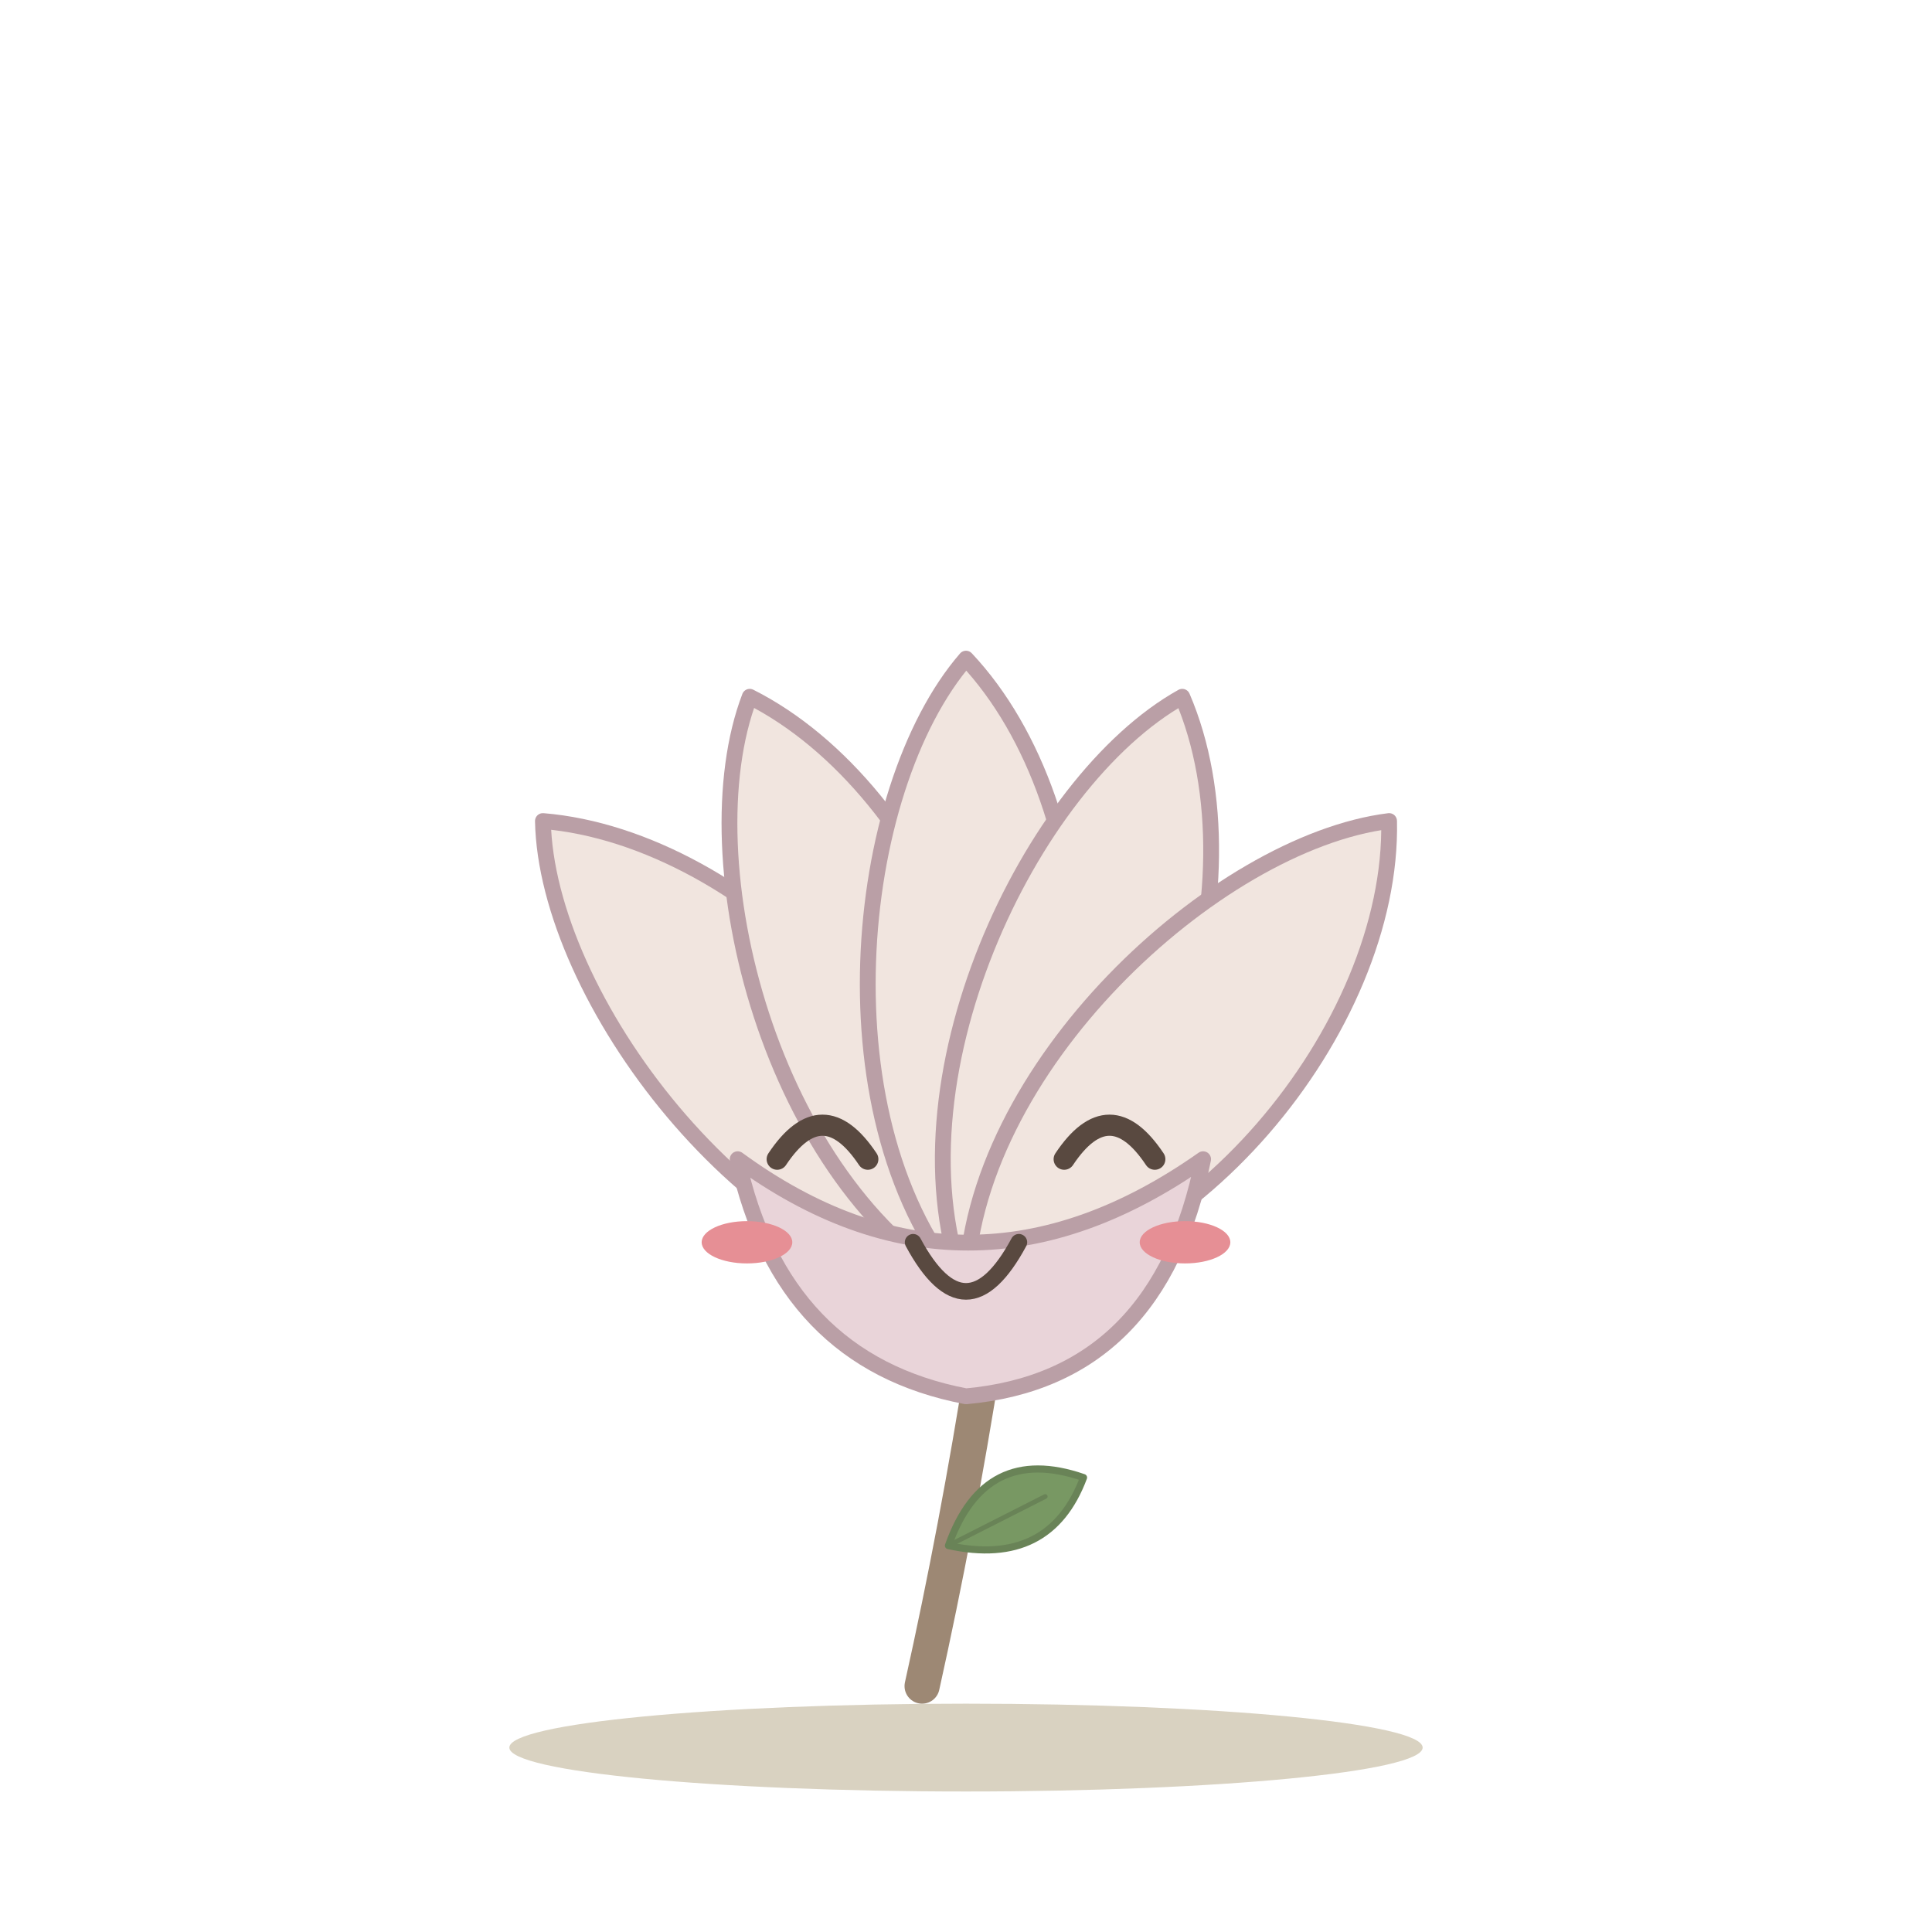
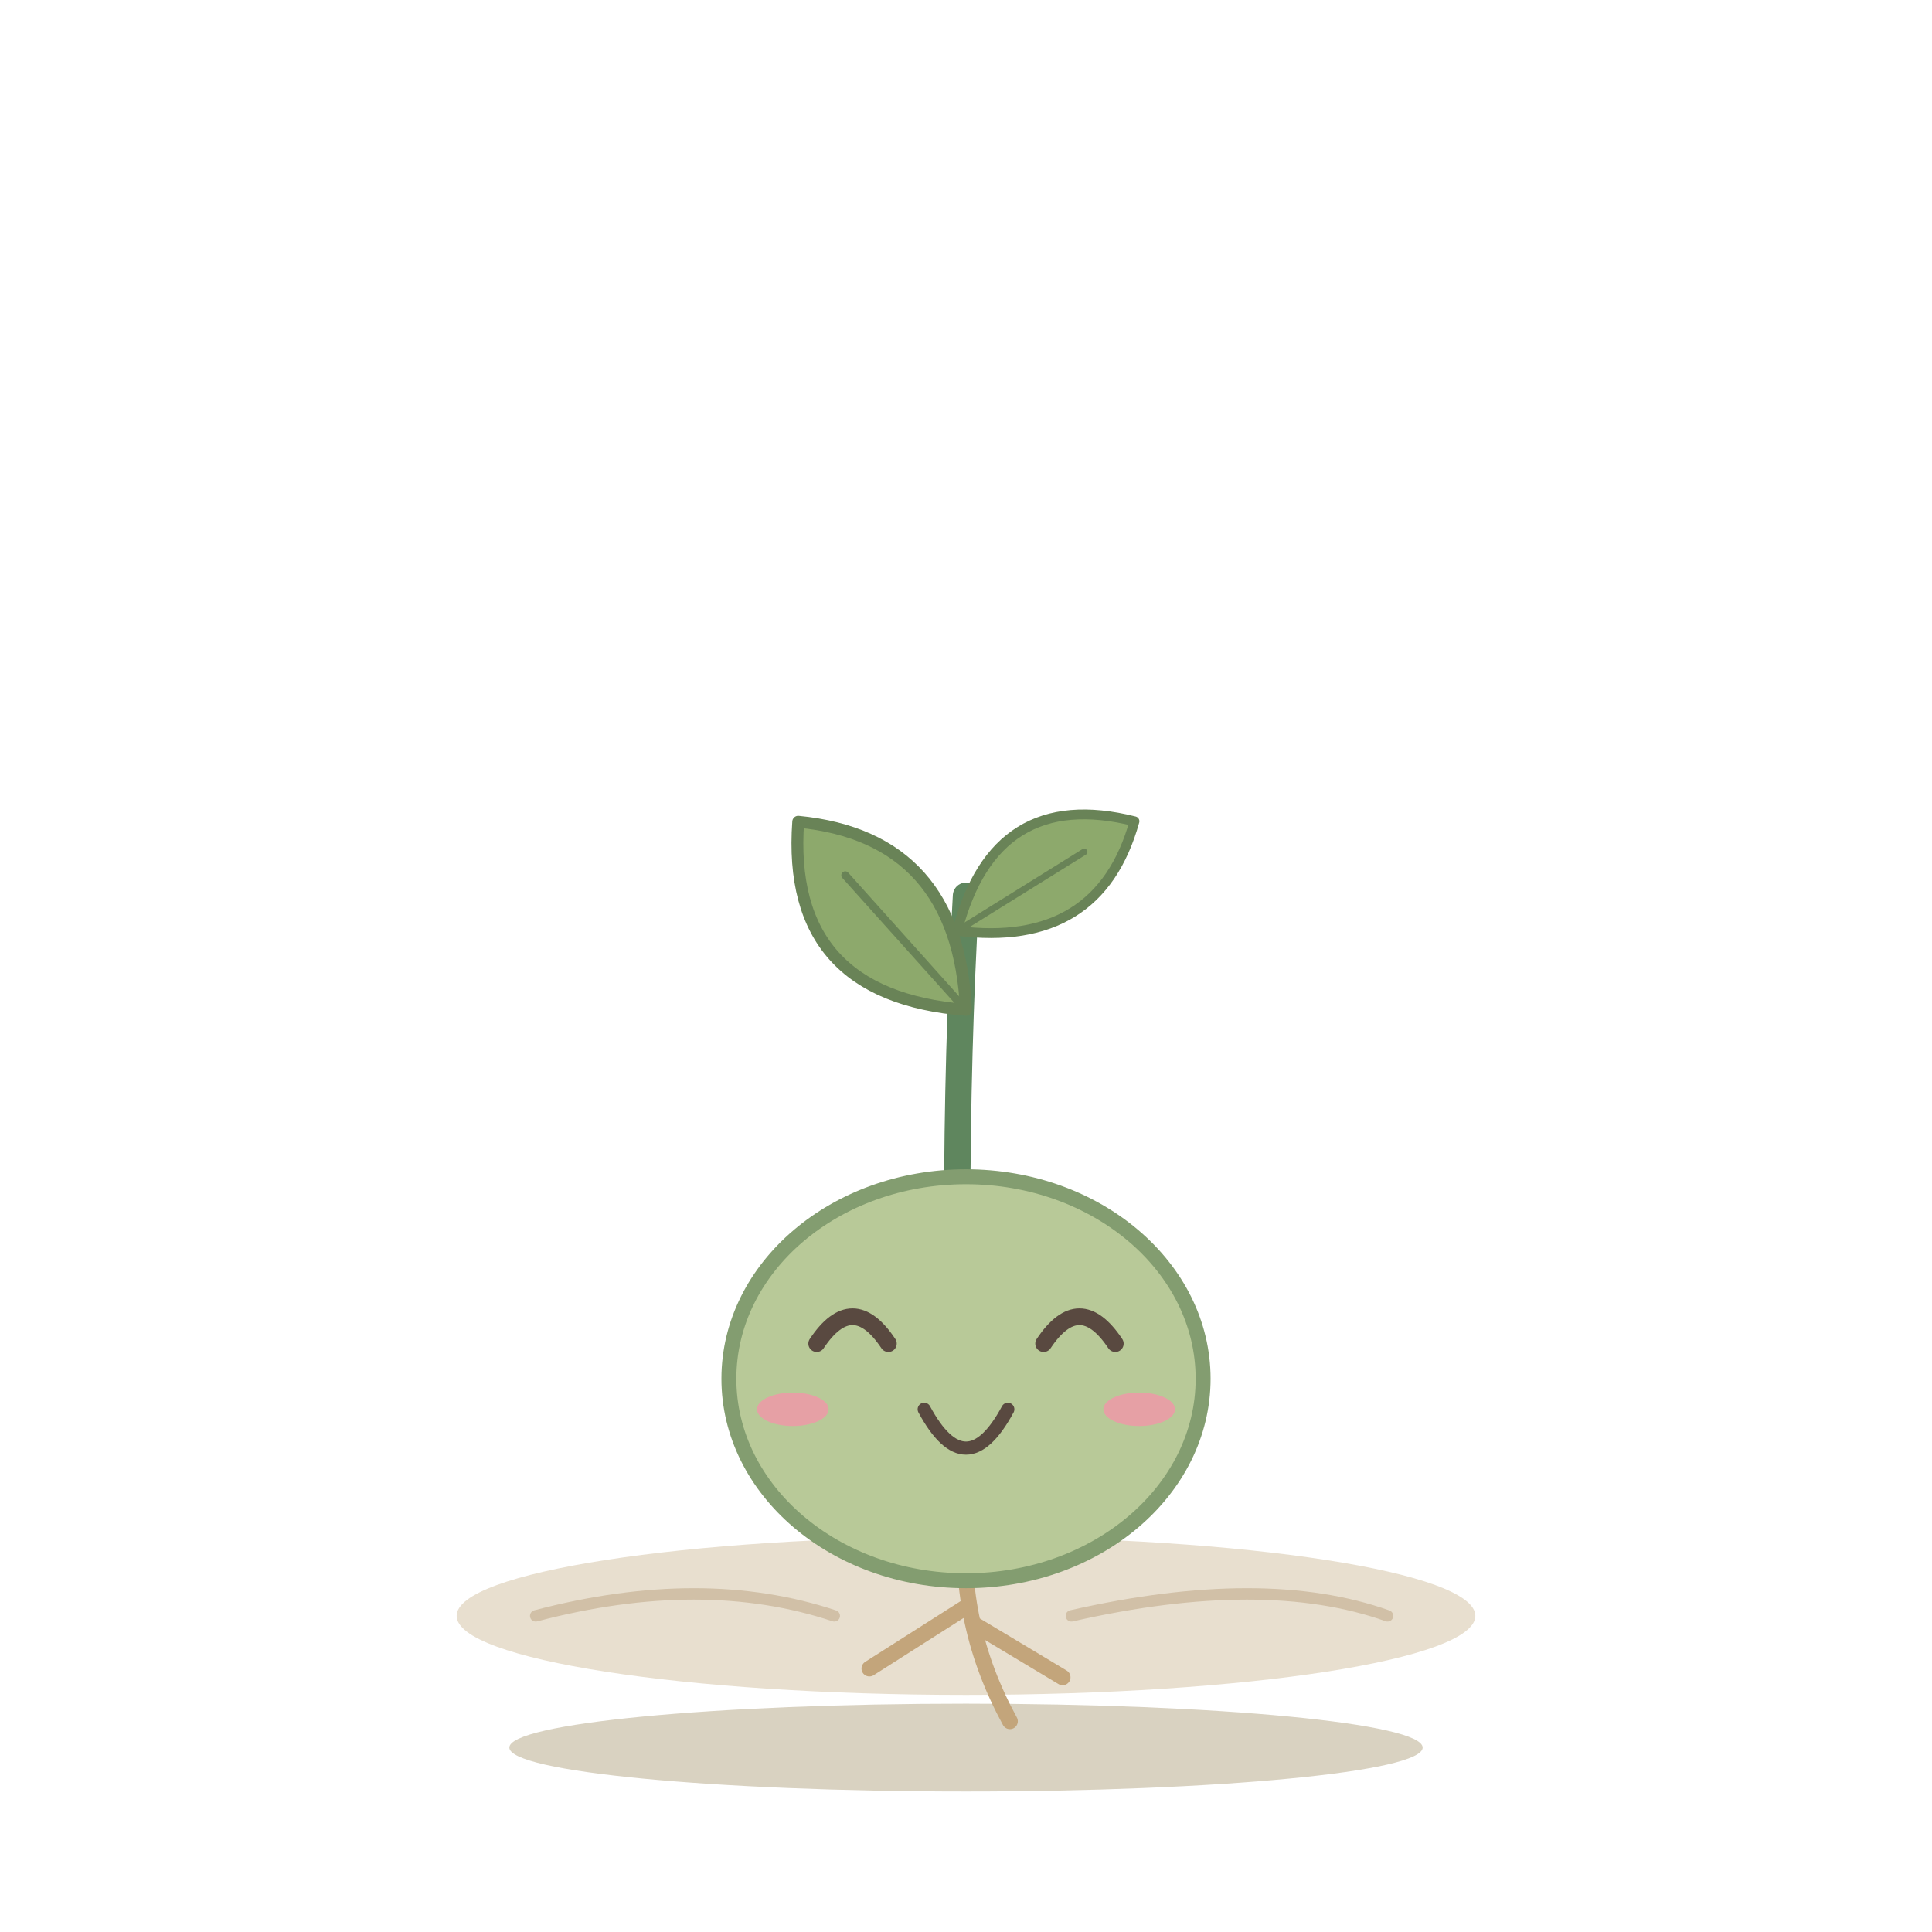
<svg xmlns="http://www.w3.org/2000/svg" width="220" height="220" viewBox="0 0 220 220" role="img" data-character="magnolia" data-stage="3">
  <ellipse cx="110" cy="199" rx="52" ry="5" fill="#d9d2c1" stroke="none" stroke-width="2" />
-   <path d="M112 155Q109 174 105 192" fill="none" stroke="#9d8874" stroke-width="4" stroke-linecap="round" stroke-linejoin="round" />
-   <g transform="translate(108 176) rotate(30) scale(0.45)">
-     <path d="M0 0Q-5-27 21-32Q25-8 0 0Z" fill="#789863" stroke="#698357" stroke-width="1.8" stroke-linecap="round" stroke-linejoin="round" />
+   <ellipse cx="110" cy="184" rx="58" ry="9" fill="#e8dfcf" stroke="none" stroke-width="2" />
+   <path d="M61 184q19-5 34 0m27 0q22-5 36 0" fill="none" stroke="#d1c0a7" stroke-width="1.3" stroke-linecap="round" stroke-linejoin="round" />
+   <g data-part="roots">
+     <path d="M110 173q-1 12 5 23m-5-13-11 7m12-5 10 6" fill="none" stroke="#c3a57b" stroke-width="1.8" stroke-linecap="round" stroke-linejoin="round" />
+   </g>
+   <path d="M110 177Q108 137 110 102" fill="none" stroke="#5f865e" stroke-width="3" stroke-linecap="round" stroke-linejoin="round" />
+   <g transform="translate(110 115) rotate(-75) scale(0.75)">
+     <path d="M0 0Q-5-27 21-32Q25-8 0 0Z" fill="#8da96c" stroke="#698357" stroke-width="1.8" stroke-linecap="round" stroke-linejoin="round" />
    <path d="M0 0 15-23" fill="none" stroke="#698357" stroke-width="1.2" stroke-linecap="round" stroke-linejoin="round" />
  </g>
-   <g transform="translate(110 147) rotate(-42)">
-     <path d="M0 0C-16.72 -19 -13 -57 0 -72C16 -55 18 -18 0 0Z" fill="#f1e5df" stroke="#ba9fa6" stroke-width="1.8" stroke-linecap="round" stroke-linejoin="round" />
+   <g transform="translate(109 106) rotate(25) scale(0.62)">
+     <path d="M0 0Q-5-27 21-32Q25-8 0 0Z" fill="#8da96c" stroke="#698357" stroke-width="1.8" stroke-linecap="round" stroke-linejoin="round" />
+     <path d="M0 0 15-23" fill="none" stroke="#698357" stroke-width="1.2" stroke-linecap="round" stroke-linejoin="round" />
  </g>
-   <g transform="translate(110 147) rotate(-20)">
-     <path d="M0 0C-16.72 -19 -13 -57 0 -72C16 -55 18 -18 0 0Z" fill="#f1e5df" stroke="#ba9fa6" stroke-width="1.8" stroke-linecap="round" stroke-linejoin="round" />
-   </g>
-   <g transform="translate(110 147) rotate(0)">
-     <path d="M0 0C-16.72 -19 -13 -57 0 -72C16 -55 18 -18 0 0Z" fill="#f1e5df" stroke="#ba9fa6" stroke-width="1.8" stroke-linecap="round" stroke-linejoin="round" />
-   </g>
-   <g transform="translate(110 147) rotate(20)">
-     <path d="M0 0C-16.72 -19 -13 -57 0 -72C16 -55 18 -18 0 0Z" fill="#f1e5df" stroke="#ba9fa6" stroke-width="1.8" stroke-linecap="round" stroke-linejoin="round" />
-   </g>
-   <g transform="translate(110 147) rotate(42)">
-     <path d="M0 0C-16.72 -19 -13 -57 0 -72C16 -55 18 -18 0 0Z" fill="#f1e5df" stroke="#ba9fa6" stroke-width="1.8" stroke-linecap="round" stroke-linejoin="round" />
-   </g>
-   <path d="M84 132Q110 151 137 132Q132 157 110 159Q89 155 84 132Z" fill="#e9d4d9" stroke="#ba9fa6" stroke-width="1.8" stroke-linecap="round" stroke-linejoin="round" />
-   <g transform="translate(110 132) scale(0.86)">
-     <path d="M-25 0q6-9 12 0m26 0q6-9 12 0" fill="none" stroke="#594940" stroke-width="2.8" stroke-linecap="round" stroke-linejoin="round" />
+   <ellipse cx="110" cy="157" rx="27" ry="23" fill="#b8c998" stroke="#839d70" stroke-width="1.7" />
+   <g transform="translate(110 153) scale(0.68)">
+     <g class="sproutEyes">
+       <path d="M-25 0q6-9 12 0m26 0q6-9 12 0" fill="none" stroke="#594940" stroke-width="2.8" stroke-linecap="round" stroke-linejoin="round" />
+     </g>
    <path d="M-7 11q7 13 14 0" fill="none" stroke="#594940" stroke-width="2.2" stroke-linecap="round" stroke-linejoin="round" />
-     <ellipse cx="-29" cy="11" rx="6" ry="2.8" fill="#e68f95" stroke="none" stroke-width="2" />
-     <ellipse cx="29" cy="11" rx="6" ry="2.8" fill="#e68f95" stroke="none" stroke-width="2" />
+     <ellipse cx="-29" cy="11" rx="6" ry="2.8" fill="#e6a0a5" stroke="none" stroke-width="2" />
+     <ellipse cx="29" cy="11" rx="6" ry="2.8" fill="#e6a0a5" stroke="none" stroke-width="2" />
  </g>
</svg>
